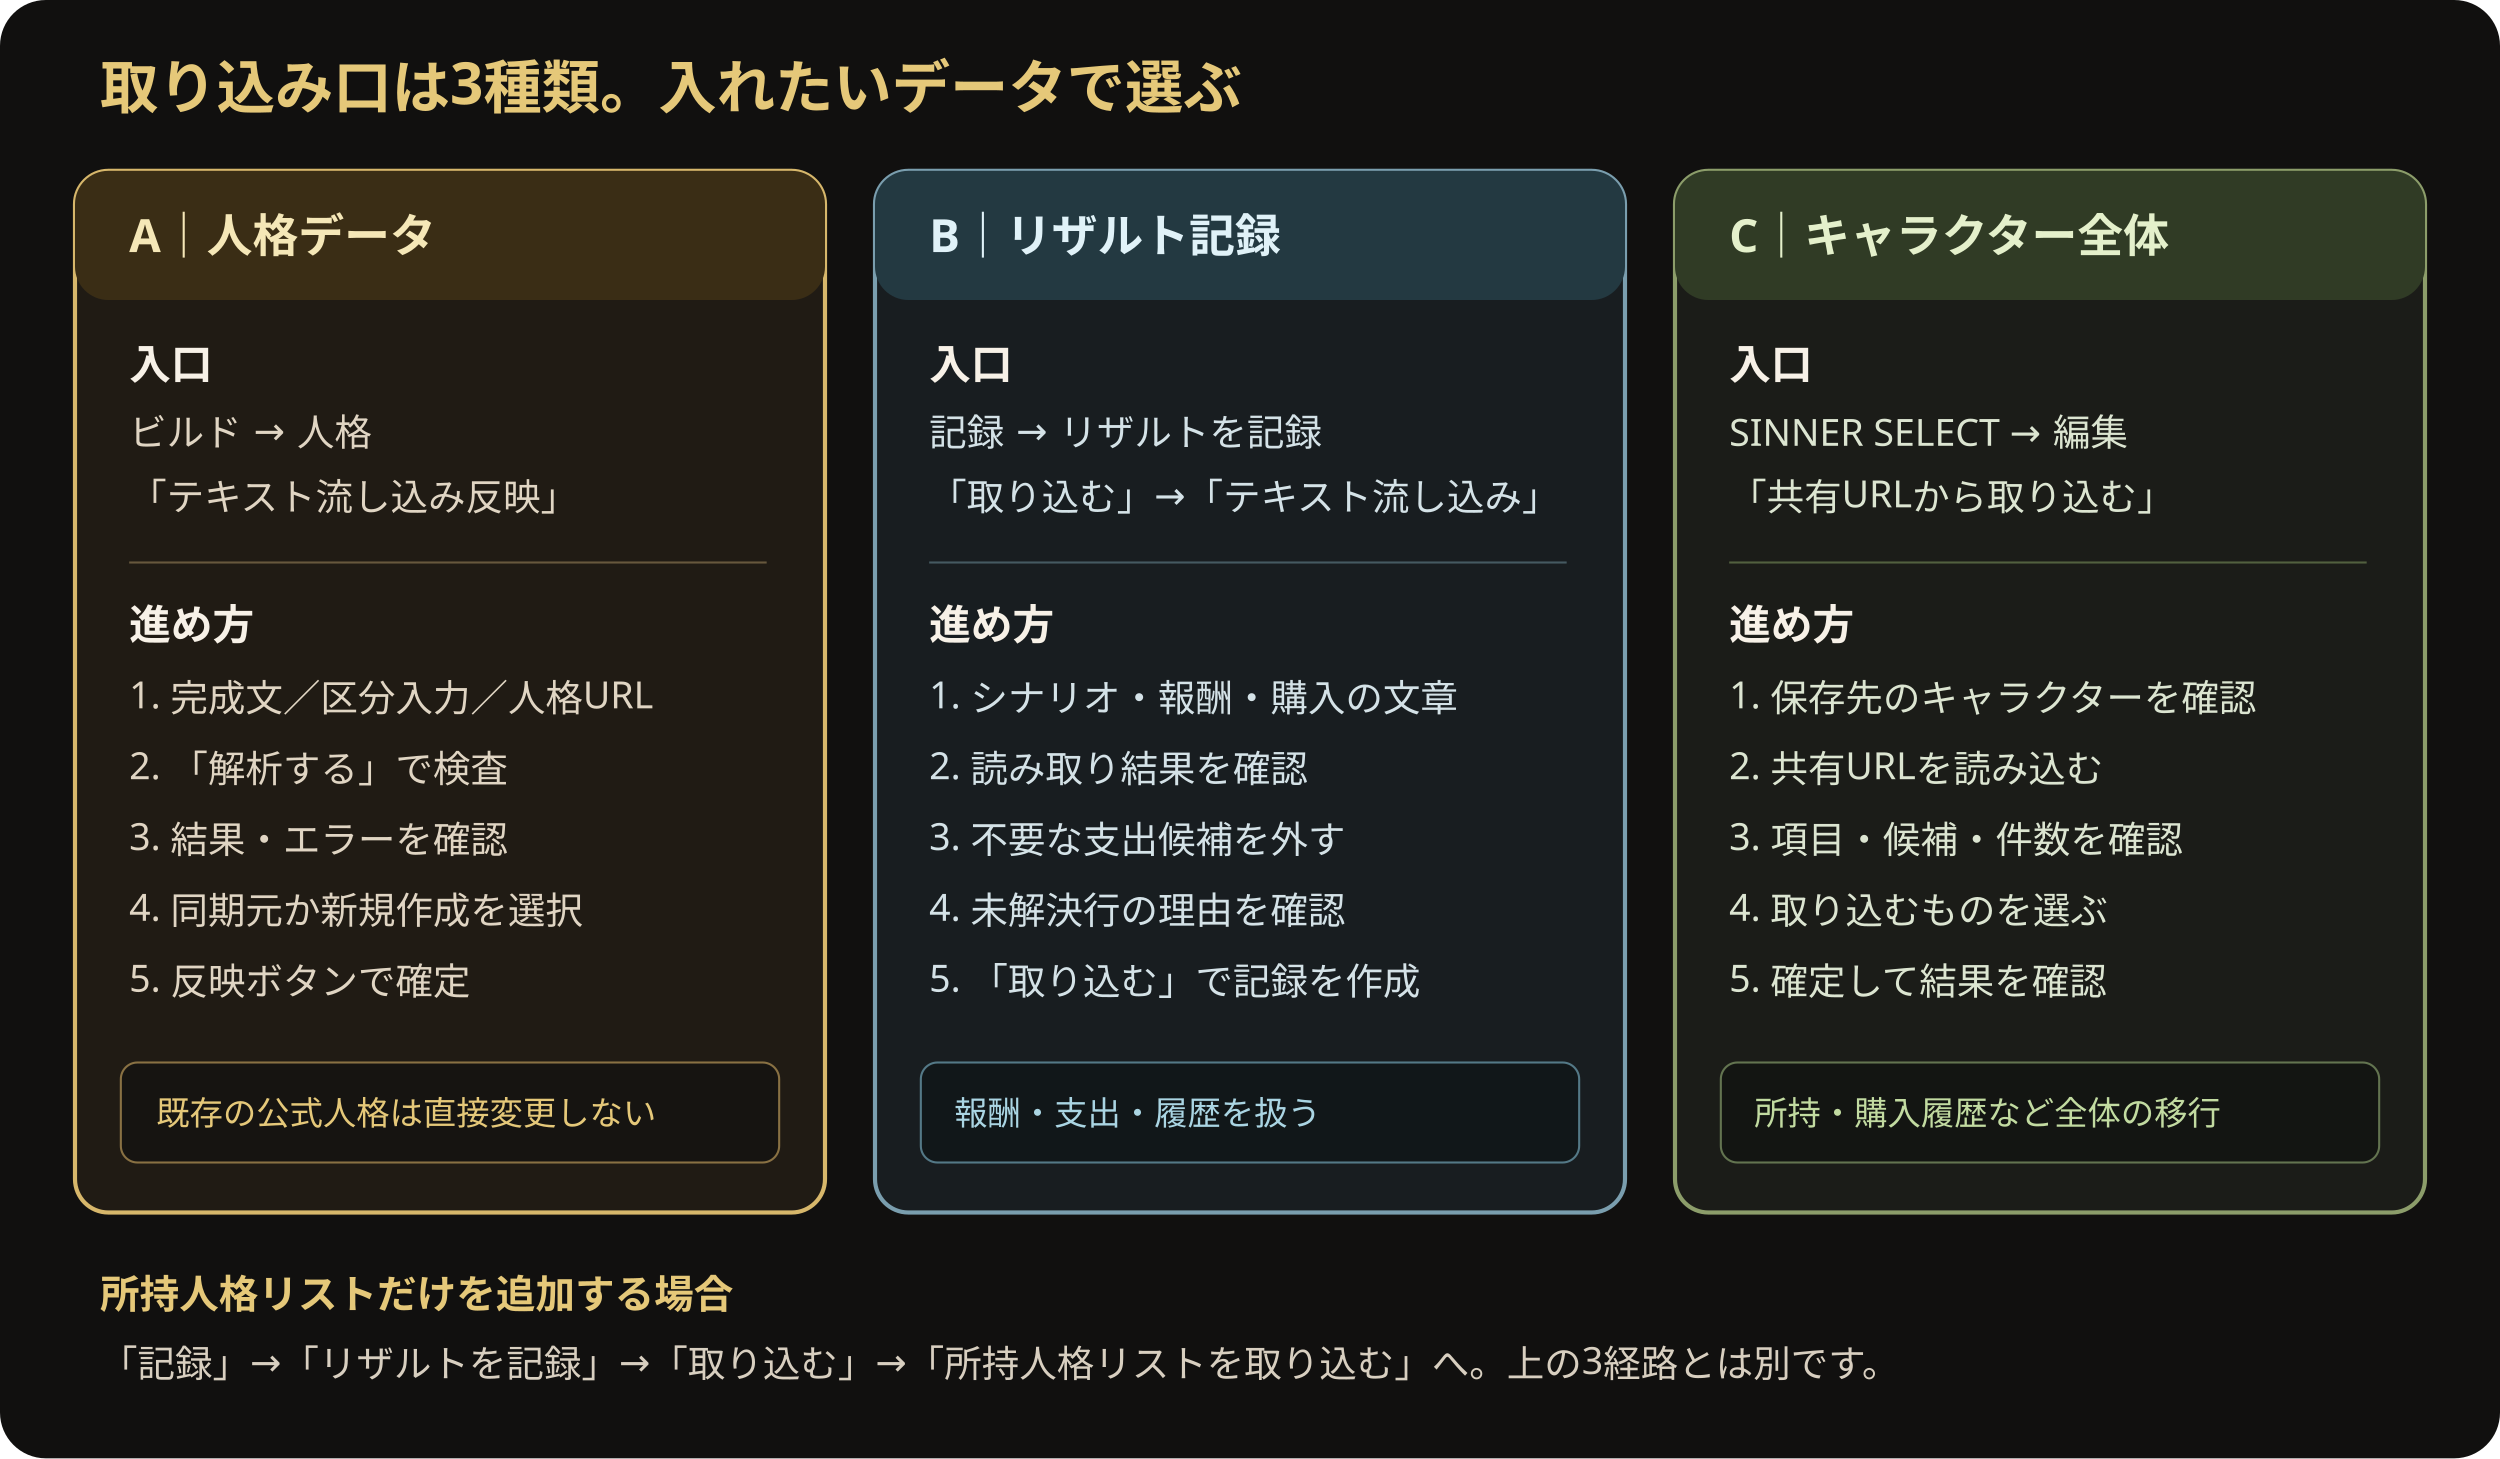
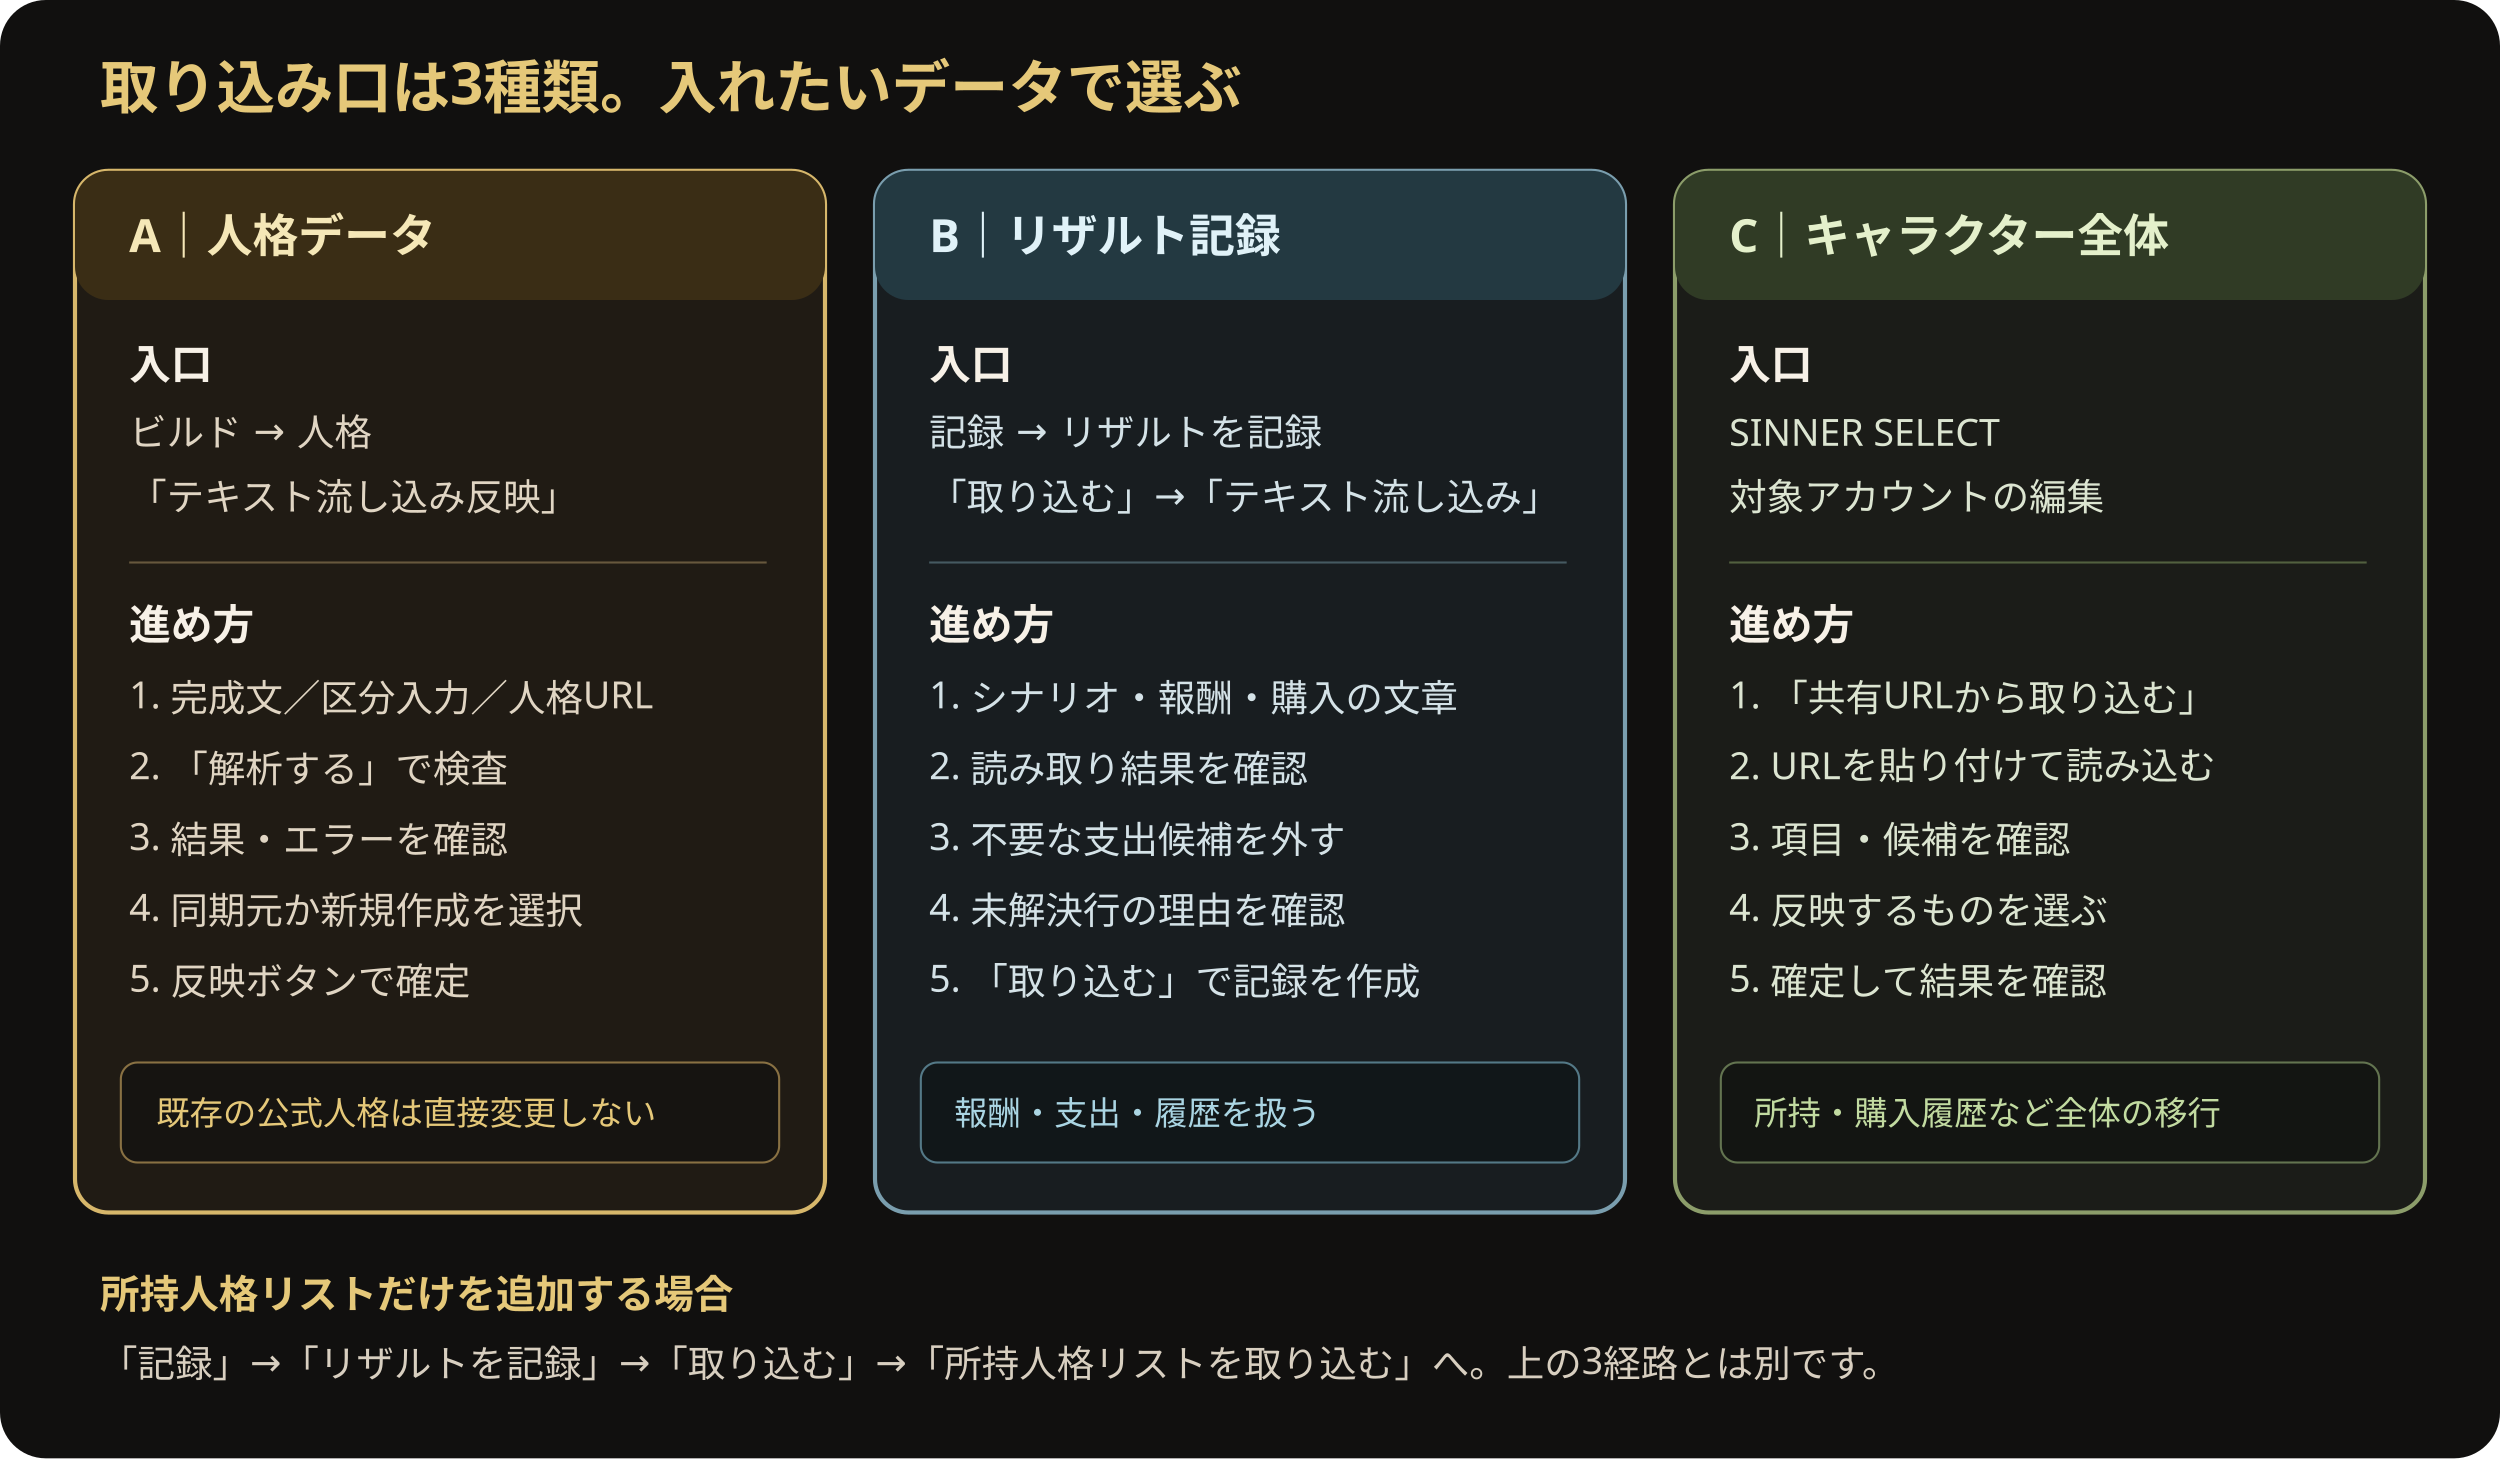
<svg xmlns="http://www.w3.org/2000/svg" viewBox="0 0 1200 700" role="img" aria-labelledby="title desc">
  <rect width="1200" height="700" rx="22" fill="#11100f" />
  <text x="48" y="52" font-family="Noto Sans JP, Yu Gothic, sans-serif" font-size="28" font-weight="700" fill="#e5c879">取り込み口は3種類。入れたいデータで選ぶ</text>
  <g font-family="Noto Sans JP, Yu Gothic, sans-serif">
    <g>
      <rect x="36" y="82" width="360" height="500" rx="16" fill="#201b14" stroke="#d7b76b" stroke-width="2" />
      <rect x="36" y="82" width="360" height="62" rx="16" fill="#3a2d15" />
      <text x="62" y="121" font-size="22" font-weight="700" fill="#f5e7b7">A｜人格データ</text>
      <text x="62" y="182" font-size="20" font-weight="700" fill="#f7f1e7">入口</text>
      <text x="62" y="214" font-size="18" fill="#e0d5c3">ビルド → 人格</text>
      <text x="62" y="245" font-size="18" fill="#e0d5c3">「テキスト流し込み反映」</text>
      <path d="M62 270 H368" stroke="#67583d" />
      <text x="62" y="307" font-size="20" font-weight="700" fill="#f7f1e7">進め方</text>
      <text x="62" y="340" font-size="18" fill="#e0d5c3">1. 完成文／区分入力／人格URL</text>
      <text x="62" y="374" font-size="18" fill="#e0d5c3">2. 「解析する」で検査</text>
      <text x="62" y="408" font-size="18" fill="#e0d5c3">3. 結果・エラーを確認</text>
      <text x="62" y="442" font-size="18" fill="#e0d5c3">4. 同期元か新規作成を選択</text>
      <text x="62" y="476" font-size="18" fill="#e0d5c3">5. 反映ボタンで確定</text>
      <rect x="58" y="510" width="316" height="48" rx="8" fill="#161411" stroke="#897143" />
      <text x="75" y="540" font-size="16" fill="#e5c879">既存の公式人格は直接変更しない</text>
    </g>
    <g>
      <rect x="420" y="82" width="360" height="500" rx="16" fill="#181d20" stroke="#7a9eae" stroke-width="2" />
      <rect x="420" y="82" width="360" height="62" rx="16" fill="#233941" />
      <text x="446" y="121" font-size="22" font-weight="700" fill="#e0f2f8">B｜リザルト記録</text>
      <text x="446" y="182" font-size="20" font-weight="700" fill="#f7f1e7">入口</text>
      <text x="446" y="214" font-size="18" fill="#d4e2e7">記録 → リザルトを記録</text>
      <text x="446" y="245" font-size="18" fill="#d4e2e7">「取り込む」→「テキスト流し込み」</text>
      <path d="M446 270 H752" stroke="#455a61" />
      <text x="446" y="307" font-size="20" font-weight="700" fill="#f7f1e7">進め方</text>
      <text x="446" y="340" font-size="18" fill="#d4e2e7">1. シナリオ・報酬・購入の文章</text>
      <text x="446" y="374" font-size="18" fill="#d4e2e7">2. 読み取り結果を確認</text>
      <text x="446" y="408" font-size="18" fill="#d4e2e7">3. 不要な支出候補を外す</text>
      <text x="446" y="442" font-size="18" fill="#d4e2e7">4. 未解決行の理由を確認</text>
      <text x="446" y="476" font-size="18" fill="#d4e2e7">5. 「取り込む」で記録を作成</text>
      <rect x="442" y="510" width="316" height="48" rx="8" fill="#111719" stroke="#547987" />
      <text x="458" y="540" font-size="16" fill="#aad5e3">報酬・支出・履歴を扱う</text>
    </g>
    <g>
      <rect x="804" y="82" width="360" height="500" rx="16" fill="#1b1c18" stroke="#8c9d6a" stroke-width="2" />
      <rect x="804" y="82" width="360" height="62" rx="16" fill="#303b25" />
      <text x="830" y="121" font-size="22" font-weight="700" fill="#e4f0cb">C｜キャラクター全体</text>
      <text x="830" y="182" font-size="20" font-weight="700" fill="#f7f1e7">入口</text>
-       <text x="830" y="214" font-size="18" fill="#dce5d1">SINNER SELECT → 編集</text>
-       <text x="830" y="245" font-size="18" fill="#dce5d1">「共有URLから取り込む」</text>
+       <text x="830" y="214" font-size="18" fill="#dce5d1">SINNER SELECT</text>
+       <text x="830" y="245" font-size="18" fill="#dce5d1">対象アカウントの編集</text>
      <path d="M830 270 H1136" stroke="#52603f" />
      <text x="830" y="307" font-size="20" font-weight="700" fill="#f7f1e7">進め方</text>
-       <text x="830" y="340" font-size="18" fill="#dce5d1">1. 保存先のキャラクターを確認</text>
-       <text x="830" y="374" font-size="18" fill="#dce5d1">2. 共有URLを読み込む</text>
-       <text x="830" y="408" font-size="18" fill="#dce5d1">3. 項目・候補・件数を確認</text>
-       <text x="830" y="442" font-size="18" fill="#dce5d1">4. 取り込むものを選ぶ</text>
+       <text x="830" y="340" font-size="18" fill="#dce5d1">1. 「共有URLから取り込む」</text>
+       <text x="830" y="374" font-size="18" fill="#dce5d1">2. URLを貼り付けて読み込む</text>
+       <text x="830" y="408" font-size="18" fill="#dce5d1">3. 項目・候補を確認</text>
+       <text x="830" y="442" font-size="18" fill="#dce5d1">4. 反映するものを選ぶ</text>
      <text x="830" y="476" font-size="18" fill="#dce5d1">5. 確定して結果を確認</text>
      <rect x="826" y="510" width="316" height="48" rx="8" fill="#131512" stroke="#637450" />
      <text x="842" y="540" font-size="16" fill="#c2dba1">所持・購入履歴など全体の移行</text>
    </g>
    <text x="48" y="628" font-size="19" font-weight="700" fill="#e5c879">所持人格リストだけを追加する場合</text>
    <text x="48" y="661" font-size="18" fill="#d8cfc0">「記録」→「リザルトを記録」→「取り込む」→「所持人格リストを取り込む」へ。上の3経路とは別です。</text>
  </g>
</svg>
